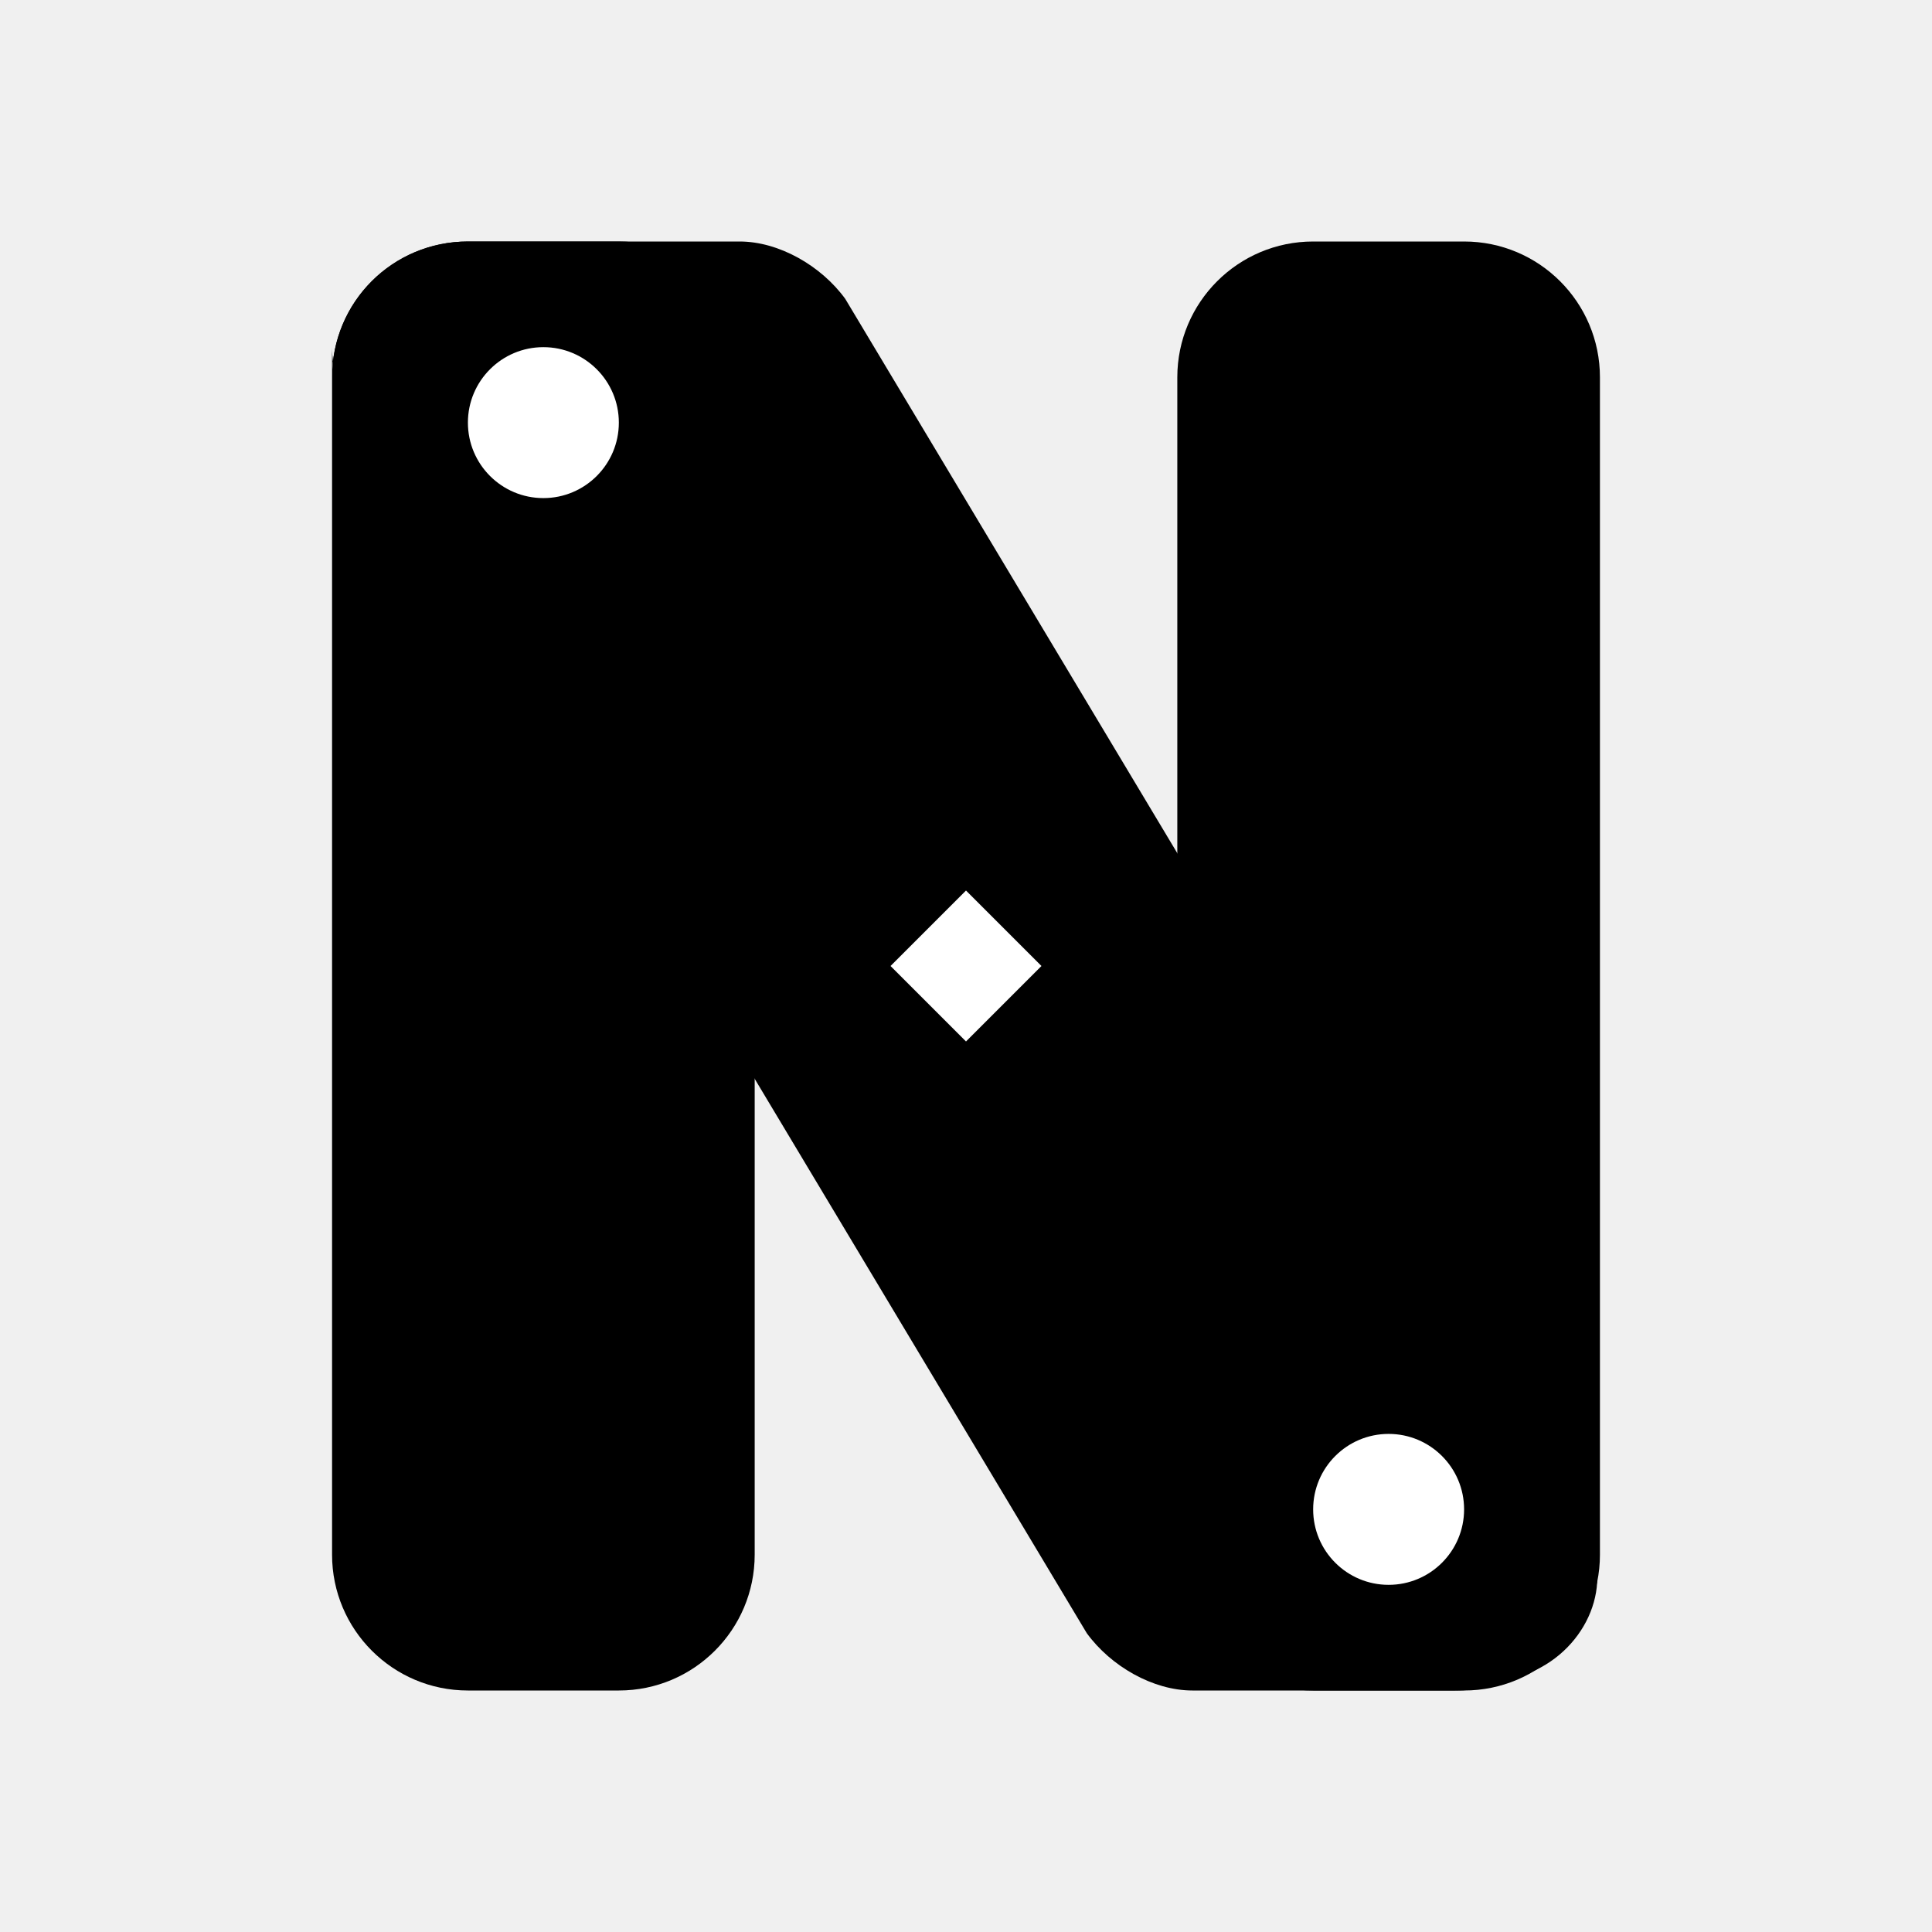
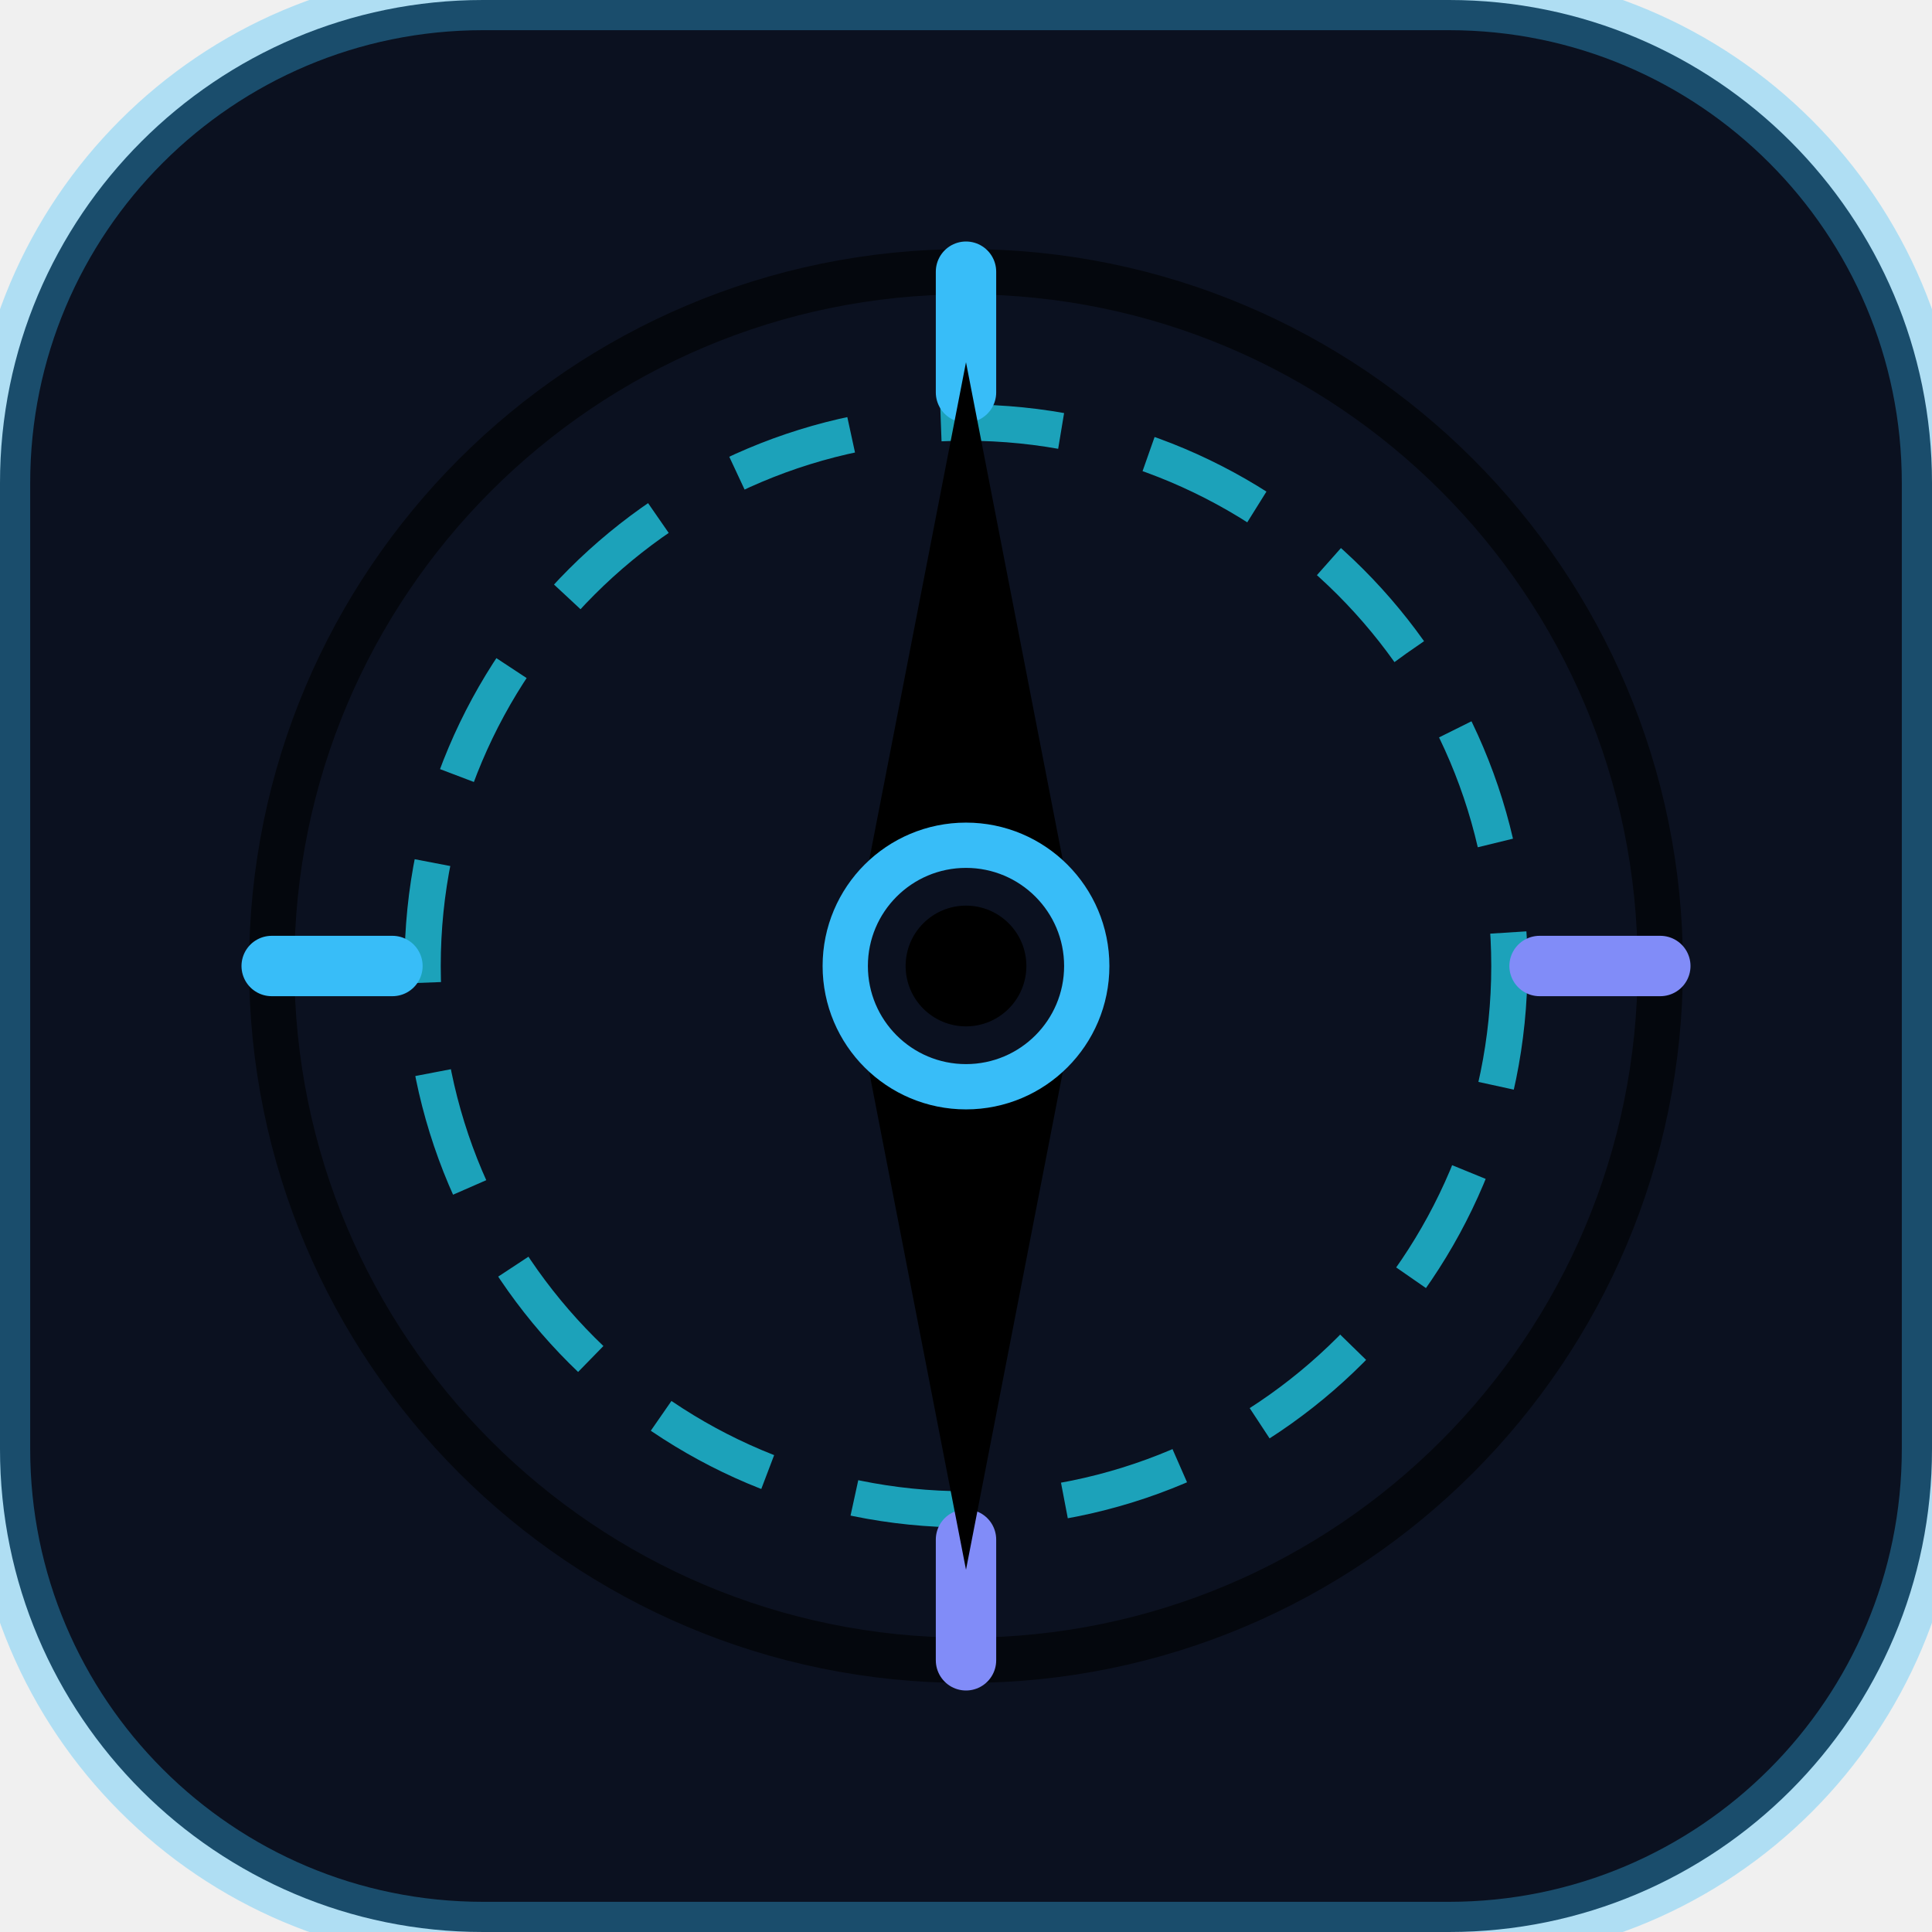
<svg xmlns="http://www.w3.org/2000/svg" viewBox="0 0 64 64" fill="none">
  <defs>
-     <linearGradient id="n-left-grad" x1="11" y1="8" x2="25" y2="56" gradientUnits="userSpaceOnUse">
+     <linearGradient id="fav-gyro-ring" x1="8" y1="8" x2="56" y2="56" gradientUnits="userSpaceOnUse">
      <stop offset="0%" stopColor="#38BDF8" />
-       <stop offset="60%" stopColor="#0284C7" />
-       <stop offset="100%" stopColor="#0369A1" />
+       <stop offset="50%" stopColor="#818CF8" />
+       <stop offset="100%" stopColor="#C084FC" />
    </linearGradient>
-     <linearGradient id="n-right-grad" x1="39" y1="8" x2="53" y2="56" gradientUnits="userSpaceOnUse">
-       <stop offset="0%" stopColor="#C084FC" />
-       <stop offset="50%" stopColor="#818CF8" />
-       <stop offset="100%" stopColor="#4F46E5" />
+     <linearGradient id="fav-needle-north" x1="32" y1="10" x2="32" y2="32" gradientUnits="userSpaceOnUse">
+       <stop offset="0%" stopColor="#FFFFFF" />
+       <stop offset="30%" stopColor="#38BDF8" />
+       <stop offset="100%" stopColor="#0284C7" />
    </linearGradient>
-     <linearGradient id="n-diag-grad" x1="11" y1="8" x2="53" y2="56" gradientUnits="userSpaceOnUse">
-       <stop offset="0%" stopColor="#22D3EE" />
-       <stop offset="35%" stopColor="#38BDF8" />
+     <linearGradient id="fav-needle-south" x1="32" y1="32" x2="32" y2="54" gradientUnits="userSpaceOnUse">
+       <stop offset="0%" stopColor="#4F46E5" />
      <stop offset="70%" stopColor="#818CF8" />
-       <stop offset="100%" stopColor="#A855F7" />
+       <stop offset="100%" stopColor="#C084FC" />
    </linearGradient>
+     <radialGradient id="fav-center" cx="50%" cy="50%" r="50%">
+       <stop offset="0%" stopColor="#FFFFFF" />
+       <stop offset="60%" stopColor="#38BDF8" />
+       <stop offset="100%" stopColor="#0284C7" />
+     </radialGradient>
  </defs>
-   <rect x="11" y="8" width="14" height="48" rx="4.5" fill="url(#n-left-grad)" />
-   <rect x="39" y="8" width="14" height="48" rx="4.5" fill="url(#n-right-grad)" />
-   <path d="M 11 12.5 C 11 10 13 8 15.5 8 L 24.5 8 C 25.8 8 27.2 8.8 28 9.9 L 52.5 50.8 C 53.5 52.4 52.6 54.6 50.7 55.4 C 49.9 55.8 49 56 48.2 56 L 39.5 56 C 38.2 56 36.8 55.2 36 54.1 L 11.5 13.2 C 11.2 12.8 11 12.2 11 11.5 Z" fill="url(#n-diag-grad)" />
-   <circle cx="18" cy="14" r="2.5" fill="#FFFFFF" />
-   <circle cx="46" cy="50" r="2.5" fill="#FFFFFF" />
-   <polygon points="32,29.5 34.5,32 32,34.5 29.5,32" fill="#FFFFFF" />
+   <rect width="64" height="64" rx="16" fill="#0B1120" stroke="rgba(56, 189, 248, 0.35)" stroke-width="2" />
+   <circle cx="32" cy="32" r="23" stroke="url(#fav-gyro-ring)" stroke-width="1.5" opacity="0.6" />
+   <circle cx="32" cy="32" r="18" stroke="#22D3EE" stroke-width="1.2" stroke-dasharray="4 3" opacity="0.75" />
+   <line x1="32" y1="9" x2="32" y2="13" stroke="#38BDF8" stroke-width="2" stroke-linecap="round" />
+   <line x1="32" y1="51" x2="32" y2="55" stroke="#818CF8" stroke-width="2" stroke-linecap="round" />
+   <line x1="9" y1="32" x2="13" y2="32" stroke="#38BDF8" stroke-width="2" stroke-linecap="round" />
+   <line x1="51" y1="32" x2="55" y2="32" stroke="#818CF8" stroke-width="2" stroke-linecap="round" />
+   <polygon points="32,12 35.5,30 32,32 28.5,30" fill="url(#fav-needle-north)" />
+   <polygon points="32,52 28.5,34 32,32 35.5,34" fill="url(#fav-needle-south)" />
+   <circle cx="32" cy="32" r="4" fill="#0B1120" stroke="#38BDF8" stroke-width="1.5" />
+   <circle cx="32" cy="32" r="2" fill="url(#fav-center)" />
</svg>
